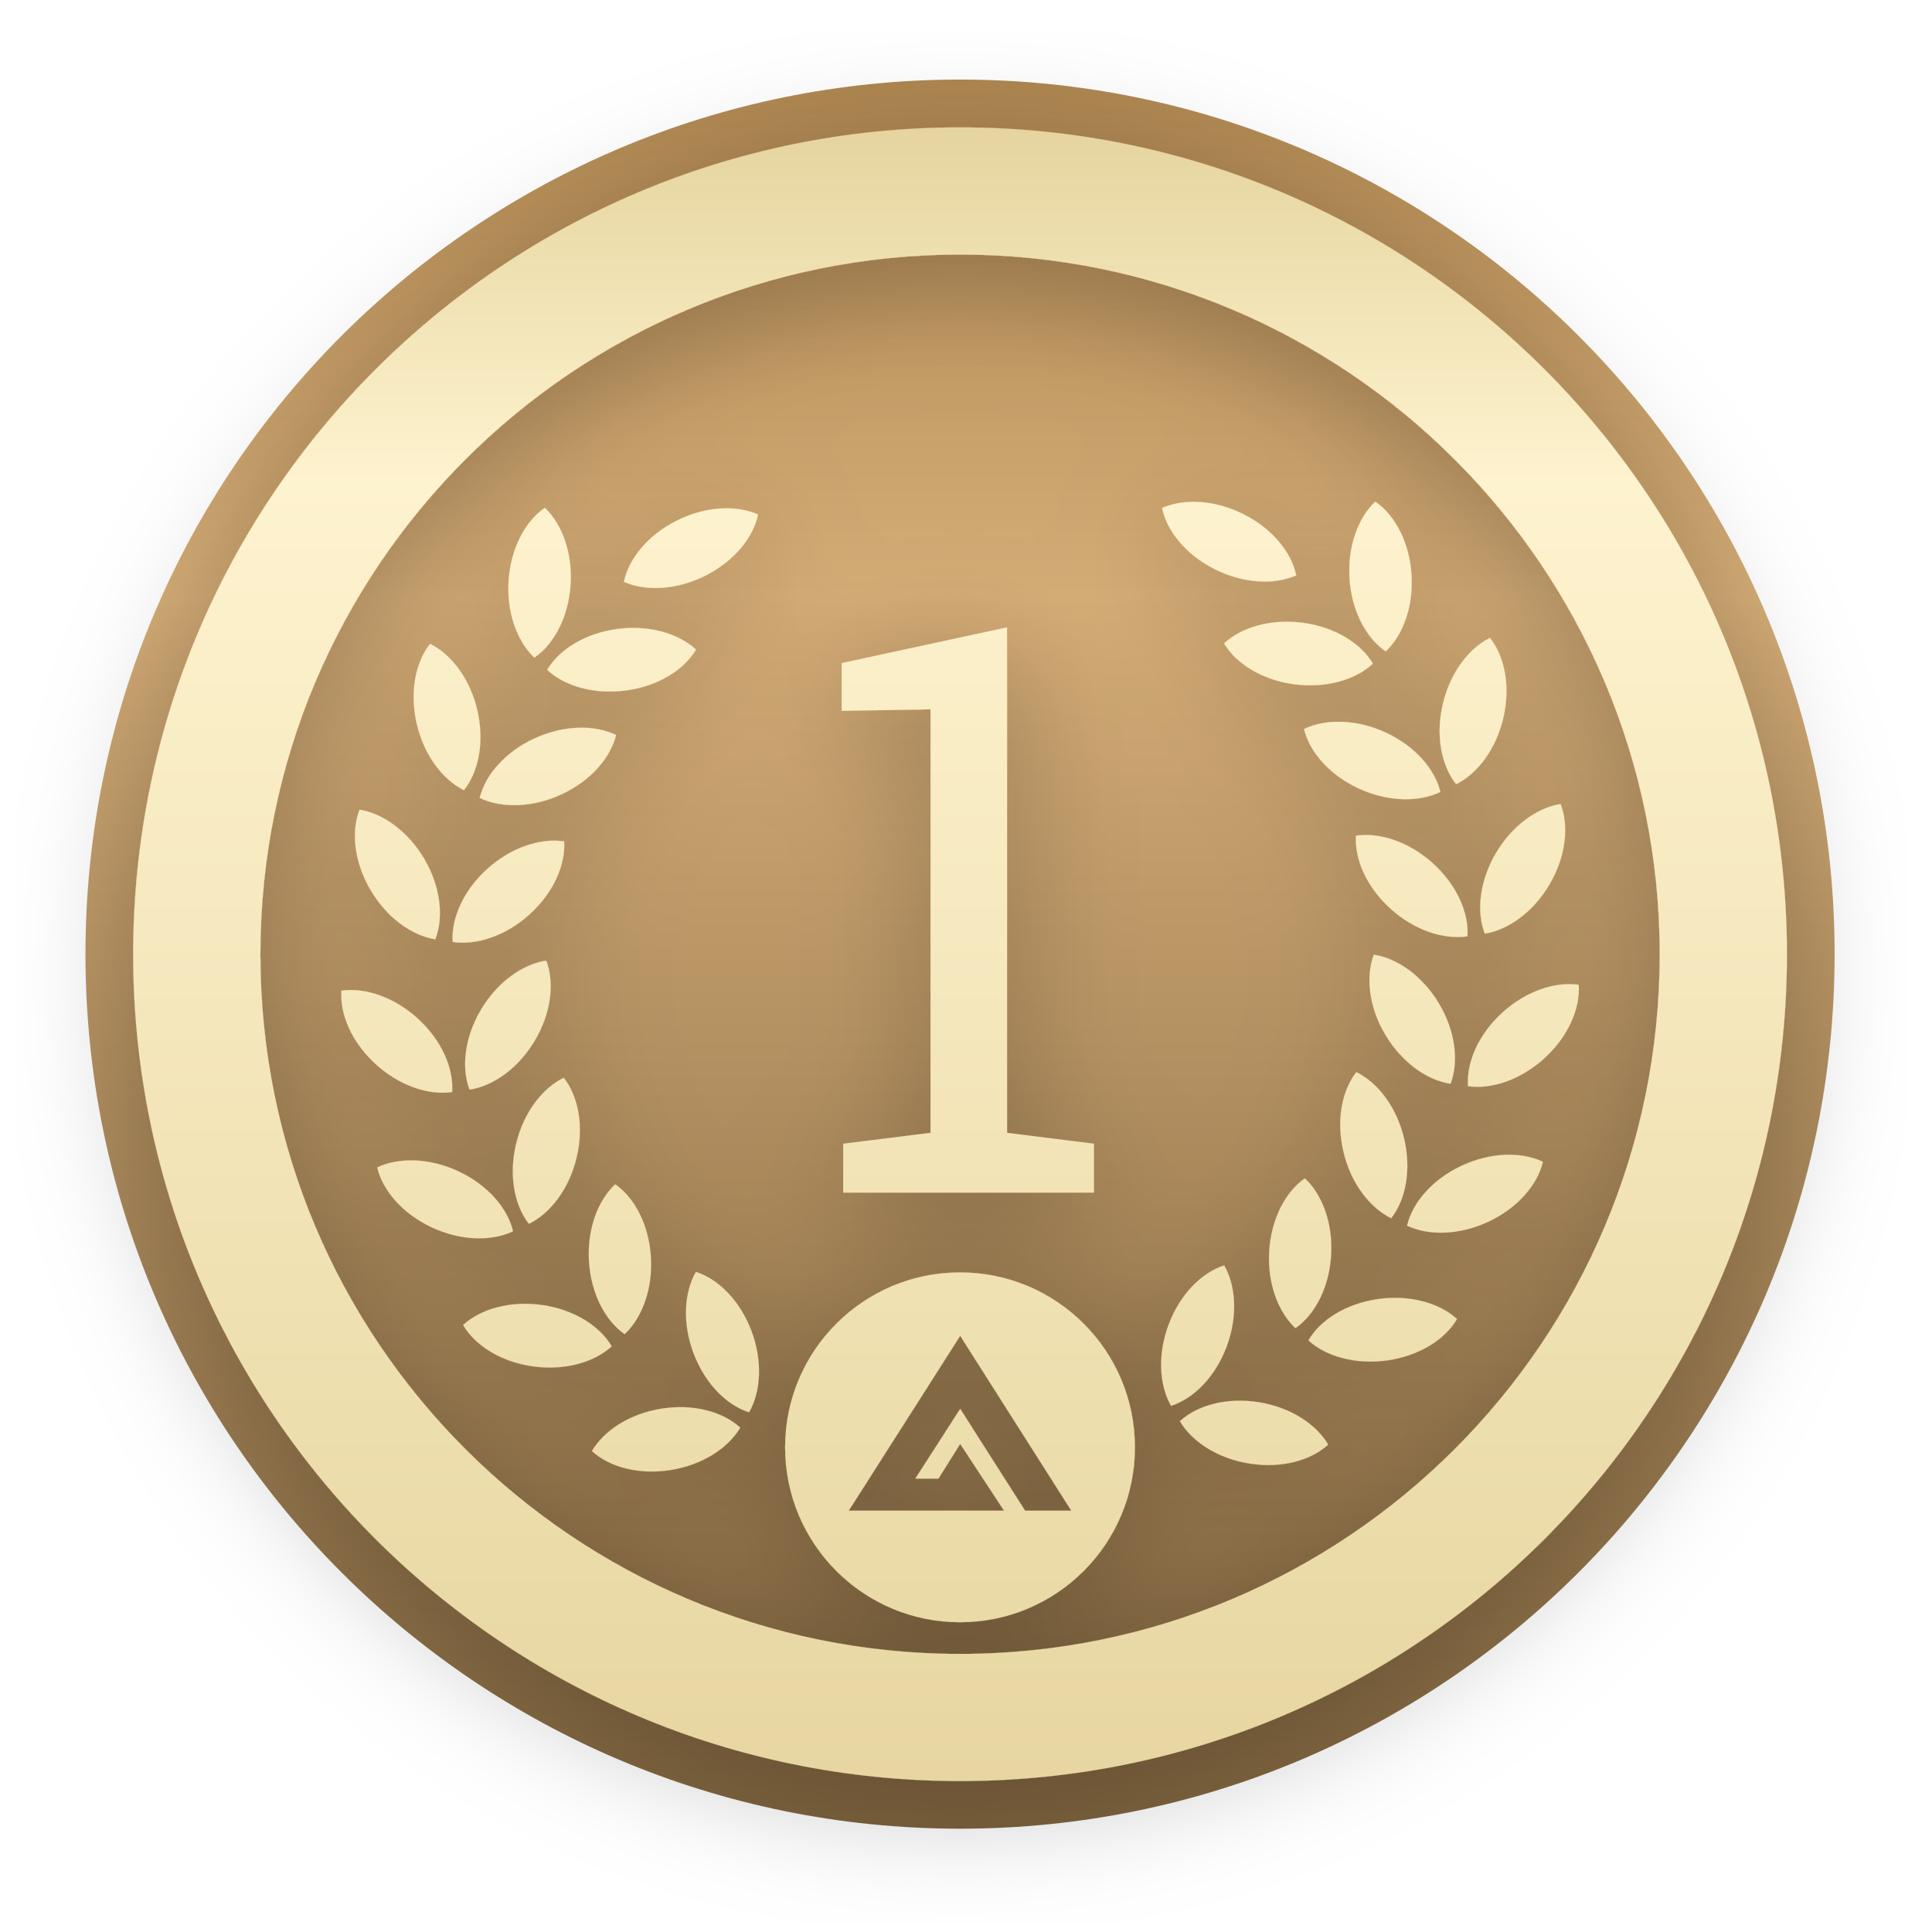
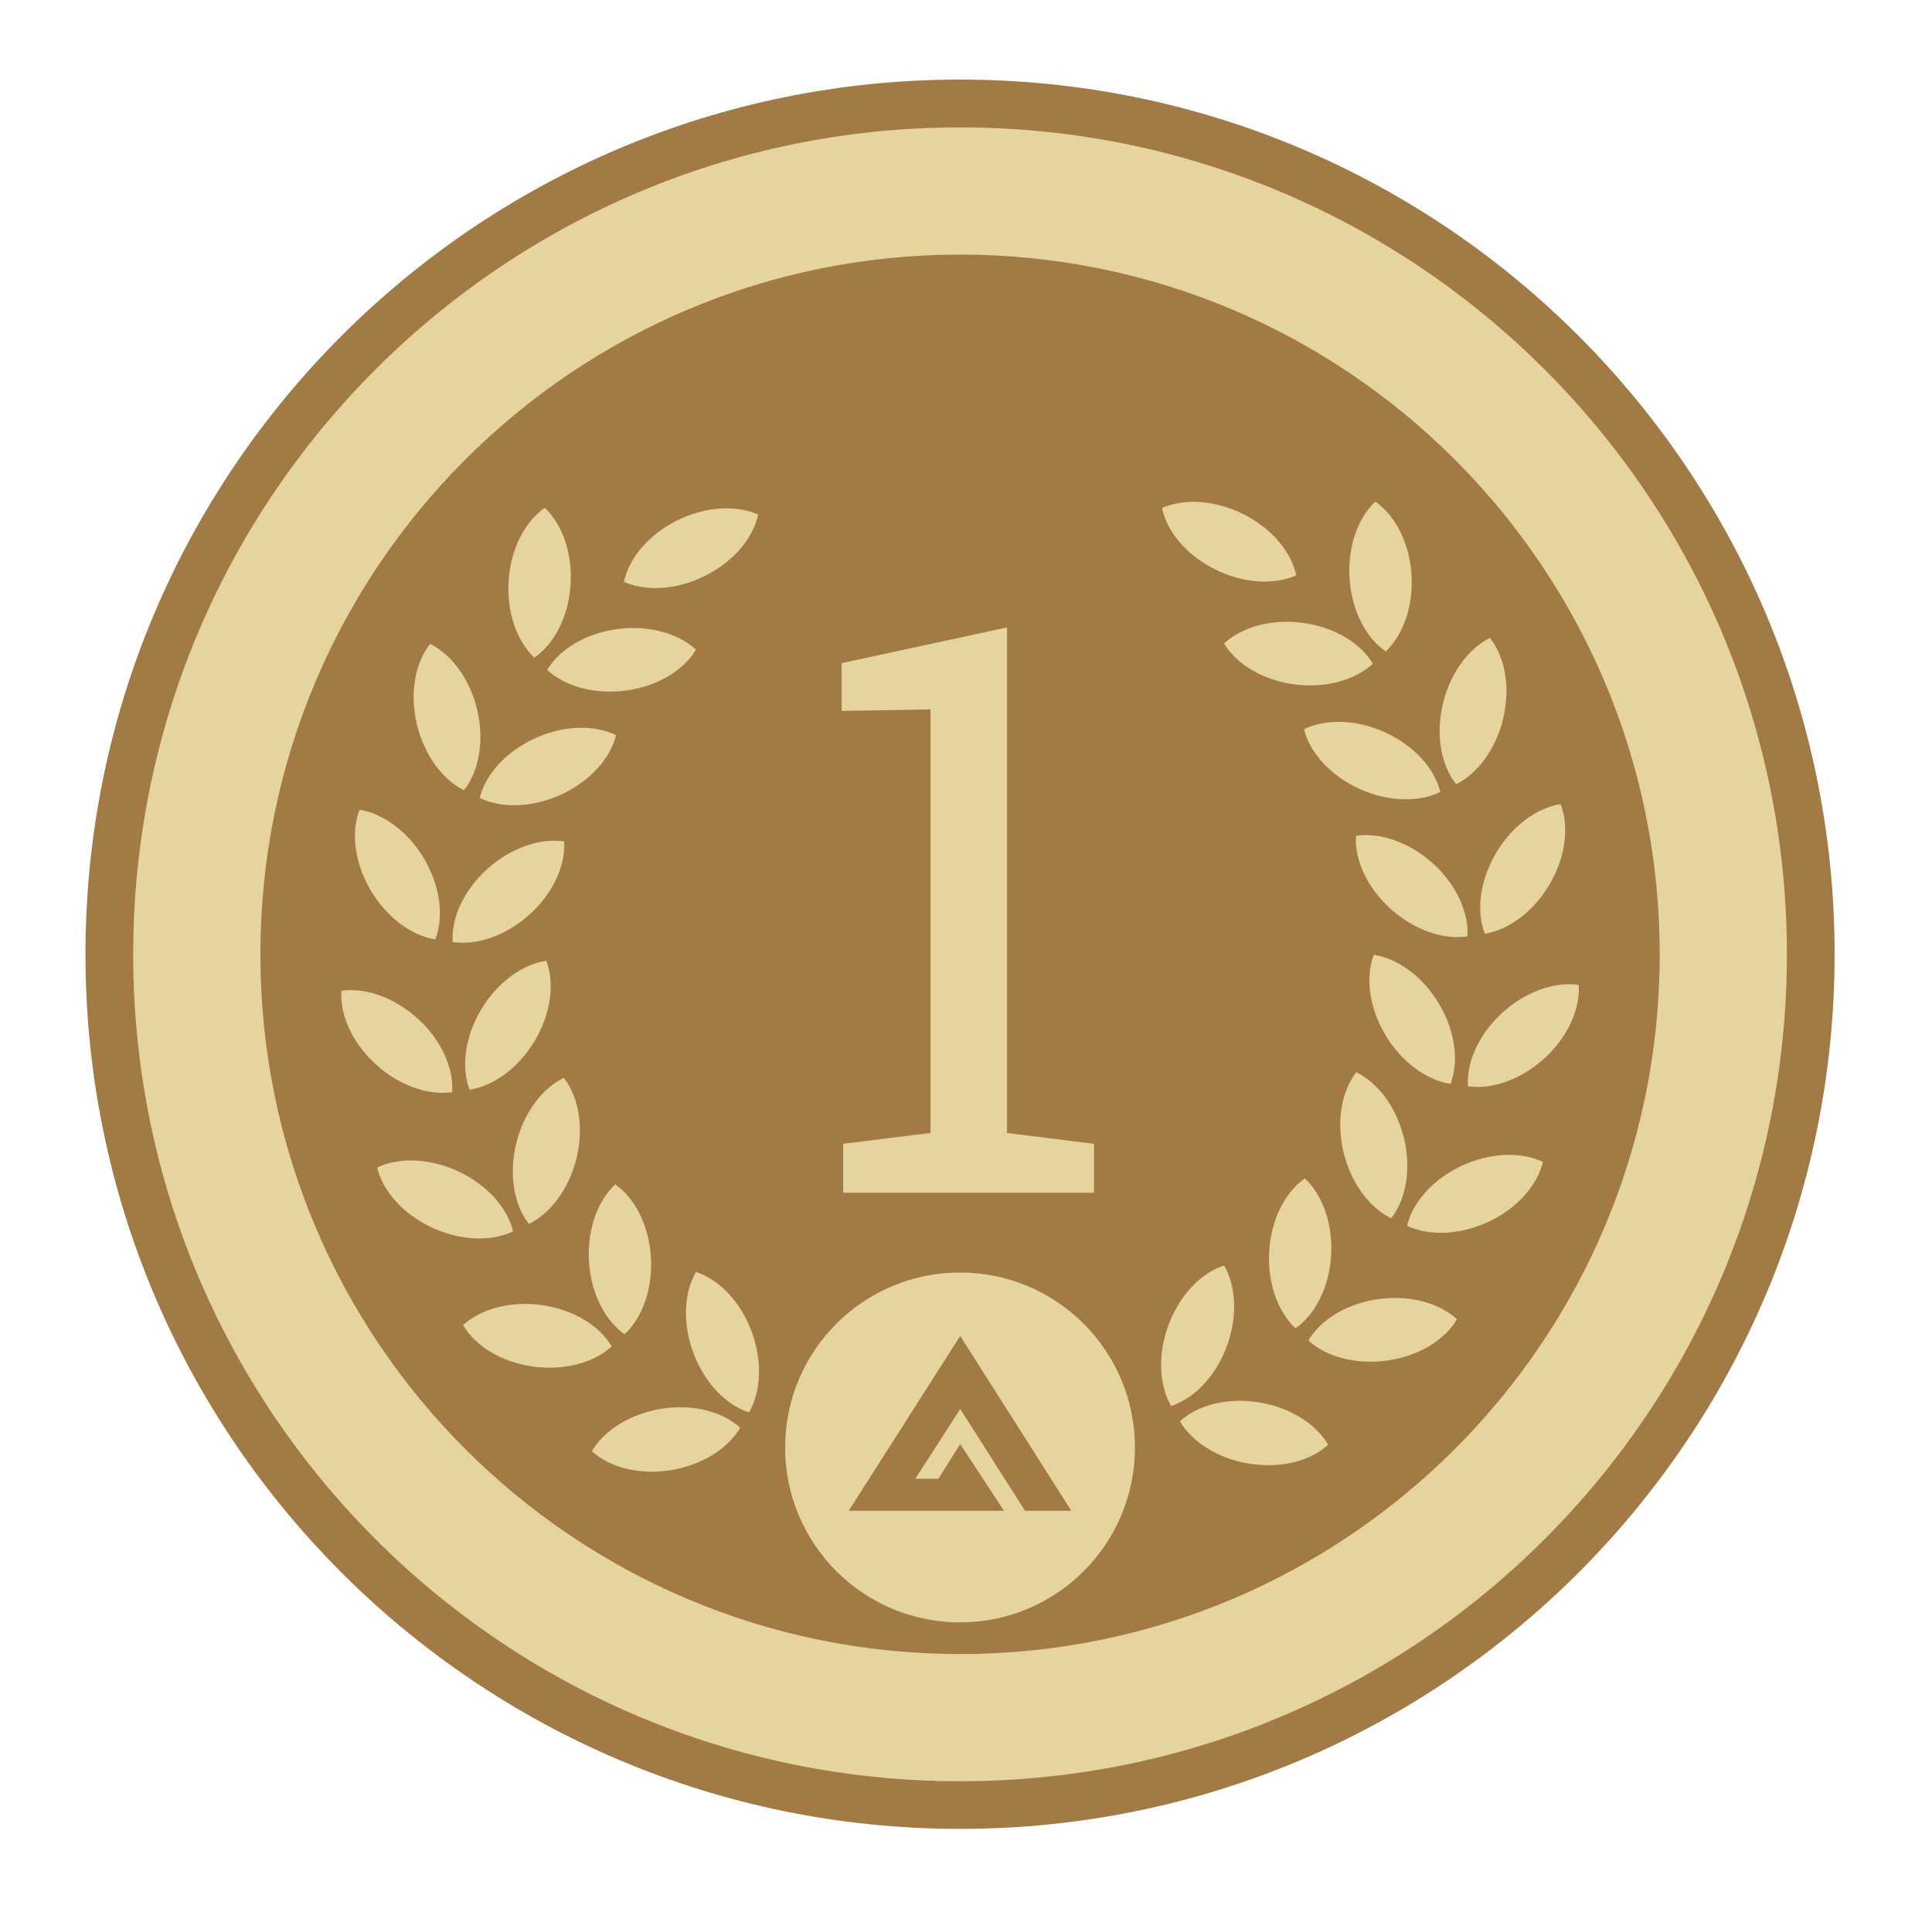
- <svg xmlns="http://www.w3.org/2000/svg" width="81" height="81" viewBox="0 0 81 81" fill="none">
-   <path d="M76.917 40.003C76.917 60.253 60.501 76.669 40.25 76.669C20 76.669 3.583 60.253 3.583 40.003C3.583 19.752 20 3.336 40.25 3.336C60.501 3.336 76.917 19.752 76.917 40.003Z" fill="url(#paint0_linear_6308_50577)" />
-   <g filter="url(#filter0_d_6308_50577)">
-     <path fill-rule="evenodd" clip-rule="evenodd" d="M40.251 74.673C59.397 74.673 74.917 59.152 74.917 40.007C74.917 20.861 59.397 5.34 40.251 5.34C21.105 5.34 5.584 20.861 5.584 40.007C5.584 59.152 21.105 74.673 40.251 74.673ZM69.584 40.007C69.584 56.207 56.451 69.34 40.251 69.34C24.05 69.34 10.917 56.207 10.917 40.007C10.917 23.806 24.05 10.673 40.251 10.673C56.451 10.673 69.584 23.806 69.584 40.007ZM57.658 21.03C58.477 21.591 59.081 22.718 59.175 24.06C59.269 25.402 58.83 26.617 58.099 27.31C57.279 26.749 56.676 25.621 56.582 24.28C56.488 22.938 56.927 21.722 57.658 21.03ZM62.466 26.743C63.085 27.52 63.333 28.774 63.031 30.085C62.728 31.395 61.953 32.429 61.051 32.878C60.432 32.102 60.184 30.847 60.487 29.536C60.789 28.226 61.565 27.192 62.466 26.743ZM65.427 33.708C65.788 34.633 65.651 35.905 64.972 37.066C64.294 38.227 63.246 38.984 62.252 39.144C61.892 38.219 62.028 36.948 62.707 35.786C63.385 34.625 64.433 33.868 65.427 33.708ZM58.079 43.38C57.391 42.224 57.245 40.953 57.598 40.026C58.593 40.178 59.647 40.927 60.334 42.083C61.022 43.239 61.168 44.509 60.815 45.437C59.82 45.285 58.766 44.536 58.079 43.38ZM66.188 41.286C66.258 42.276 65.751 43.45 64.76 44.359C63.768 45.268 62.543 45.68 61.546 45.539C61.476 44.549 61.982 43.375 62.974 42.466C63.966 41.558 65.191 41.145 66.188 41.286ZM56.326 48.295C56.014 46.986 56.252 45.73 56.865 44.949C57.77 45.391 58.553 46.419 58.866 47.727C59.178 49.036 58.94 50.292 58.326 51.073C57.421 50.631 56.638 49.603 56.326 48.295ZM64.689 48.708C64.461 49.674 63.628 50.644 62.411 51.216C61.194 51.788 59.901 51.818 58.992 51.386C59.219 50.42 60.052 49.45 61.27 48.878C62.487 48.306 63.779 48.276 64.689 48.708ZM53.213 52.442C53.297 51.099 53.892 49.968 54.707 49.401C55.443 50.088 55.891 51.3 55.807 52.642C55.723 53.985 55.128 55.117 54.313 55.684C53.577 54.996 53.129 53.784 53.213 52.442ZM49.001 55.518C49.477 54.26 50.379 53.354 51.325 53.052C51.826 53.925 51.897 55.216 51.421 56.474C50.945 57.732 50.042 58.638 49.097 58.94C48.596 58.066 48.525 56.776 49.001 55.518ZM52.393 61.362C53.722 61.572 54.956 61.237 55.686 60.565C55.176 59.697 54.09 58.996 52.761 58.786C51.433 58.577 50.199 58.912 49.468 59.584C49.979 60.452 51.065 61.153 52.393 61.362ZM61.086 55.301C60.586 56.159 59.505 56.843 58.174 57.034C56.843 57.225 55.599 56.875 54.855 56.196C55.355 55.339 56.435 54.655 57.767 54.464C59.098 54.273 60.343 54.623 61.086 55.301ZM58.301 38.1C57.302 37.199 56.786 36.029 56.849 35.038C57.845 34.889 59.073 35.293 60.072 36.194C61.07 37.095 61.586 38.265 61.523 39.255C60.527 39.404 59.299 39.001 58.301 38.1ZM56.968 33.058C55.747 32.494 54.906 31.531 54.672 30.566C55.578 30.128 56.871 30.148 58.092 30.711C59.313 31.274 60.154 32.238 60.388 33.202C59.482 33.641 58.19 33.621 56.968 33.058ZM54.246 28.686C52.913 28.504 51.828 27.828 51.321 26.975C52.06 26.29 53.302 25.931 54.634 26.113C55.967 26.294 57.053 26.97 57.559 27.824C56.82 28.508 55.578 28.867 54.246 28.686ZM50.93 23.864C49.728 23.261 48.919 22.27 48.717 21.298C49.637 20.89 50.928 20.952 52.13 21.555C53.333 22.159 54.141 23.149 54.344 24.121C53.423 24.529 52.132 24.467 50.93 23.864ZM22.843 21.29C22.024 21.852 21.42 22.979 21.326 24.321C21.232 25.662 21.672 26.878 22.403 27.57C23.222 27.009 23.825 25.882 23.919 24.54C24.013 23.198 23.574 21.983 22.843 21.29ZM18.034 26.993C17.415 27.769 17.168 29.024 17.47 30.334C17.773 31.645 18.548 32.679 19.45 33.127C20.069 32.351 20.316 31.097 20.014 29.786C19.711 28.476 18.936 27.442 18.034 26.993ZM15.074 33.945C14.714 34.87 14.85 36.141 15.529 37.303C16.207 38.464 17.255 39.221 18.25 39.381C18.61 38.456 18.473 37.184 17.795 36.023C17.116 34.862 16.068 34.105 15.074 33.945ZM22.423 43.627C23.11 42.471 23.257 41.201 22.903 40.273C21.908 40.425 20.854 41.174 20.167 42.33C19.48 43.486 19.333 44.757 19.686 45.684C20.681 45.532 21.735 44.783 22.423 43.627ZM14.314 41.534C14.243 42.524 14.75 43.698 15.742 44.606C16.733 45.515 17.958 45.928 18.955 45.786C19.026 44.796 18.519 43.622 17.527 42.714C16.535 41.805 15.311 41.392 14.314 41.534ZM24.175 48.531C24.488 47.222 24.25 45.966 23.636 45.185C22.731 45.627 21.948 46.655 21.636 47.964C21.324 49.272 21.562 50.528 22.175 51.309C23.08 50.867 23.863 49.839 24.175 48.531ZM15.813 48.944C16.04 49.91 16.874 50.88 18.091 51.452C19.308 52.025 20.6 52.054 21.51 51.622C21.283 50.656 20.449 49.686 19.232 49.114C18.015 48.541 16.723 48.512 15.813 48.944ZM27.289 52.692C27.204 51.349 26.609 50.218 25.794 49.651C25.058 50.338 24.61 51.55 24.694 52.892C24.779 54.235 25.374 55.367 26.189 55.934C26.925 55.246 27.373 54.034 27.289 52.692ZM31.501 55.789C31.024 54.531 30.122 53.625 29.176 53.323C28.675 54.196 28.605 55.487 29.081 56.745C29.557 58.003 30.459 58.909 31.405 59.211C31.906 58.337 31.977 57.047 31.501 55.789ZM28.108 61.633C26.78 61.843 25.546 61.508 24.815 60.836C25.326 59.968 26.412 59.267 27.74 59.057C29.069 58.848 30.303 59.183 31.034 59.855C30.523 60.722 29.437 61.424 28.108 61.633ZM19.415 55.551C19.915 56.409 20.995 57.093 22.327 57.284C23.658 57.475 24.902 57.125 25.646 56.446C25.146 55.589 24.065 54.905 22.734 54.714C21.402 54.523 20.158 54.872 19.415 55.551ZM22.201 38.337C23.199 37.436 23.715 36.266 23.652 35.275C22.657 35.126 21.428 35.529 20.43 36.43C19.431 37.331 18.915 38.501 18.978 39.492C19.974 39.641 21.202 39.238 22.201 38.337ZM23.532 33.307C24.754 32.744 25.594 31.78 25.829 30.816C24.922 30.377 23.63 30.397 22.409 30.96C21.187 31.523 20.347 32.487 20.112 33.452C21.019 33.89 22.311 33.87 23.532 33.307ZM26.256 28.946C27.588 28.765 28.674 28.089 29.18 27.235C28.441 26.551 27.2 26.192 25.867 26.373C24.534 26.555 23.449 27.231 22.942 28.084C23.681 28.769 24.923 29.128 26.256 28.946ZM29.572 24.135C30.774 23.532 31.582 22.541 31.785 21.57C30.865 21.161 29.574 21.224 28.372 21.827C27.169 22.43 26.361 23.421 26.158 24.392C27.079 24.801 28.37 24.738 29.572 24.135ZM35.351 47.95V50.001H45.866V47.95L42.22 47.495V26.303L35.286 27.801V29.803L39.013 29.738V47.495L35.351 47.95ZM40.25 68.013C44.3 68.013 47.583 64.73 47.583 60.68C47.583 56.63 44.3 53.346 40.25 53.346C36.2 53.346 32.916 56.63 32.916 60.68C32.916 64.73 36.2 68.013 40.25 68.013ZM40.257 56.003L44.916 63.336L42.977 63.336L40.258 59.067L38.376 61.991H39.345L40.257 60.537L42.095 63.336H35.583L40.257 56.003Z" fill="url(#paint1_linear_6308_50577)" />
-   </g>
-   <defs>
-     <filter id="filter0_d_6308_50577" x="0.584" y="1.34" width="79.334" height="79.332" filterUnits="userSpaceOnUse" color-interpolation-filters="sRGB">
-       <feFlood flood-opacity="0" result="BackgroundImageFix" />
-       <feColorMatrix in="SourceAlpha" type="matrix" values="0 0 0 0 0 0 0 0 0 0 0 0 0 0 0 0 0 0 127 0" result="hardAlpha" />
-       <feOffset dy="1" />
-       <feGaussianBlur stdDeviation="2.5" />
-       <feComposite in2="hardAlpha" operator="out" />
-       <feColorMatrix type="matrix" values="0 0 0 0 0 0 0 0 0 0 0 0 0 0 0 0 0 0 0.25 0" />
-       <feBlend mode="overlay" in2="BackgroundImageFix" result="effect1_dropShadow_6308_50577" />
-       <feBlend mode="normal" in="SourceGraphic" in2="effect1_dropShadow_6308_50577" result="shape" />
-     </filter>
-     <linearGradient id="paint0_linear_6308_50577" x1="40.25" y1="3.336" x2="40.25" y2="76.669" gradientUnits="userSpaceOnUse">
-       <stop stop-color="#CC9F62" />
-       <stop offset="0" stop-color="#AF8751" />
-       <stop offset="0.295" stop-color="#D4AC76" />
-       <stop offset="1" stop-color="#7E633E" />
-     </linearGradient>
-     <linearGradient id="paint1_linear_6308_50577" x1="40.251" y1="5.34" x2="40.251" y2="74.673" gradientUnits="userSpaceOnUse">
-       <stop stop-color="#E5D49E" />
-       <stop offset="0.214" stop-color="#FEF3CF" />
-       <stop offset="1" stop-color="#E7D6A1" />
-     </linearGradient>
-   </defs>
+ <svg xmlns="http://www.w3.org/2000/svg" width="81" height="80" viewBox="0 0 81 80" fill="none">
+   <path d="M76.917 40.003C76.917 60.253 60.501 76.669 40.25 76.669C20 76.669 3.583 60.253 3.583 40.003C3.583 19.752 20 3.336 40.25 3.336C60.501 3.336 76.917 19.752 76.917 40.003Z" fill="#A27A44" />
+   <path fill-rule="evenodd" clip-rule="evenodd" d="M40.251 74.673C59.397 74.673 74.917 59.152 74.917 40.007C74.917 20.861 59.397 5.34 40.251 5.34C21.105 5.34 5.584 20.861 5.584 40.007C5.584 59.152 21.105 74.673 40.251 74.673ZM69.584 40.007C69.584 56.207 56.451 69.34 40.251 69.34C24.05 69.34 10.917 56.207 10.917 40.007C10.917 23.806 24.05 10.673 40.251 10.673C56.451 10.673 69.584 23.806 69.584 40.007ZM57.658 21.03C58.477 21.591 59.081 22.718 59.175 24.06C59.269 25.402 58.83 26.617 58.099 27.31C57.279 26.749 56.676 25.621 56.582 24.28C56.488 22.938 56.927 21.722 57.658 21.03ZM62.466 26.743C63.085 27.52 63.333 28.774 63.031 30.085C62.728 31.395 61.953 32.429 61.051 32.878C60.432 32.102 60.184 30.847 60.487 29.536C60.789 28.226 61.565 27.192 62.466 26.743ZM65.427 33.708C65.788 34.633 65.651 35.905 64.972 37.066C64.294 38.227 63.246 38.984 62.252 39.144C61.892 38.219 62.028 36.948 62.707 35.786C63.385 34.625 64.433 33.868 65.427 33.708ZM58.079 43.38C57.391 42.224 57.245 40.953 57.598 40.026C58.593 40.178 59.647 40.927 60.334 42.083C61.022 43.239 61.168 44.509 60.815 45.437C59.82 45.285 58.766 44.536 58.079 43.38ZM66.188 41.286C66.258 42.276 65.751 43.45 64.76 44.359C63.768 45.268 62.543 45.68 61.546 45.539C61.476 44.549 61.982 43.375 62.974 42.466C63.966 41.558 65.191 41.145 66.188 41.286ZM56.326 48.295C56.014 46.986 56.252 45.73 56.865 44.949C57.77 45.391 58.553 46.419 58.866 47.727C59.178 49.036 58.94 50.292 58.326 51.073C57.421 50.631 56.638 49.603 56.326 48.295ZM64.689 48.708C64.461 49.674 63.628 50.644 62.411 51.216C61.194 51.788 59.901 51.818 58.992 51.386C59.219 50.42 60.052 49.45 61.27 48.878C62.487 48.306 63.779 48.276 64.689 48.708ZM53.213 52.442C53.297 51.099 53.892 49.968 54.707 49.401C55.443 50.088 55.891 51.3 55.807 52.642C55.723 53.985 55.128 55.117 54.313 55.684C53.577 54.996 53.129 53.784 53.213 52.442ZM49.001 55.518C49.477 54.26 50.379 53.354 51.325 53.052C51.826 53.925 51.897 55.216 51.421 56.474C50.945 57.732 50.042 58.638 49.097 58.94C48.596 58.066 48.525 56.776 49.001 55.518ZM52.393 61.362C53.722 61.572 54.956 61.237 55.686 60.565C55.176 59.697 54.09 58.996 52.761 58.786C51.433 58.577 50.199 58.912 49.468 59.584C49.979 60.452 51.065 61.153 52.393 61.362ZM61.086 55.301C60.586 56.159 59.505 56.843 58.174 57.034C56.843 57.225 55.599 56.875 54.855 56.196C55.355 55.339 56.435 54.655 57.767 54.464C59.098 54.273 60.343 54.623 61.086 55.301ZM58.301 38.1C57.302 37.199 56.786 36.029 56.849 35.038C57.845 34.889 59.073 35.293 60.072 36.194C61.07 37.095 61.586 38.265 61.523 39.255C60.527 39.404 59.299 39.001 58.301 38.1ZM56.968 33.058C55.747 32.494 54.906 31.531 54.672 30.566C55.578 30.128 56.871 30.148 58.092 30.711C59.313 31.274 60.154 32.238 60.388 33.202C59.482 33.641 58.19 33.621 56.968 33.058ZM54.246 28.686C52.913 28.504 51.828 27.828 51.321 26.975C52.06 26.29 53.302 25.931 54.634 26.113C55.967 26.294 57.053 26.97 57.559 27.824C56.82 28.508 55.578 28.867 54.246 28.686ZM50.93 23.864C49.728 23.261 48.919 22.27 48.717 21.298C49.637 20.89 50.928 20.952 52.13 21.555C53.333 22.159 54.141 23.149 54.344 24.121C53.423 24.529 52.132 24.467 50.93 23.864ZM22.843 21.29C22.024 21.852 21.42 22.979 21.326 24.321C21.232 25.662 21.672 26.878 22.403 27.57C23.222 27.009 23.825 25.882 23.919 24.54C24.013 23.198 23.574 21.983 22.843 21.29ZM18.034 26.993C17.415 27.769 17.168 29.024 17.47 30.334C17.773 31.645 18.548 32.679 19.45 33.127C20.069 32.351 20.316 31.097 20.014 29.786C19.711 28.476 18.936 27.442 18.034 26.993ZM15.074 33.945C14.714 34.87 14.85 36.141 15.529 37.303C16.207 38.464 17.255 39.221 18.25 39.381C18.61 38.456 18.473 37.184 17.795 36.023C17.116 34.862 16.068 34.105 15.074 33.945ZM22.423 43.627C23.11 42.471 23.257 41.201 22.903 40.273C21.908 40.425 20.854 41.174 20.167 42.33C19.48 43.486 19.333 44.757 19.686 45.684C20.681 45.532 21.735 44.783 22.423 43.627ZM14.314 41.534C14.243 42.524 14.75 43.698 15.742 44.606C16.733 45.515 17.958 45.928 18.955 45.786C19.026 44.796 18.519 43.622 17.527 42.714C16.535 41.805 15.311 41.392 14.314 41.534ZM24.175 48.531C24.488 47.222 24.25 45.966 23.636 45.185C22.731 45.627 21.948 46.655 21.636 47.964C21.324 49.272 21.562 50.528 22.175 51.309C23.08 50.867 23.863 49.839 24.175 48.531ZM15.813 48.944C16.04 49.91 16.874 50.88 18.091 51.452C19.308 52.025 20.6 52.054 21.51 51.622C21.283 50.656 20.449 49.686 19.232 49.114C18.015 48.541 16.723 48.512 15.813 48.944ZM27.289 52.692C27.204 51.349 26.609 50.218 25.794 49.651C25.058 50.338 24.61 51.55 24.694 52.892C24.779 54.235 25.374 55.367 26.189 55.934C26.925 55.246 27.373 54.034 27.289 52.692ZM31.501 55.789C31.024 54.531 30.122 53.625 29.176 53.323C28.675 54.196 28.605 55.487 29.081 56.745C29.557 58.003 30.459 58.909 31.405 59.211C31.906 58.337 31.977 57.047 31.501 55.789ZM28.108 61.633C26.78 61.843 25.546 61.508 24.815 60.836C25.326 59.968 26.412 59.267 27.74 59.057C29.069 58.848 30.303 59.183 31.034 59.855C30.523 60.722 29.437 61.424 28.108 61.633ZM19.415 55.551C19.915 56.409 20.995 57.093 22.327 57.284C23.658 57.475 24.902 57.125 25.646 56.446C25.146 55.589 24.065 54.905 22.734 54.714C21.402 54.523 20.158 54.872 19.415 55.551ZM22.201 38.337C23.199 37.436 23.715 36.266 23.652 35.275C22.657 35.126 21.428 35.529 20.43 36.43C19.431 37.331 18.915 38.501 18.978 39.492C19.974 39.641 21.202 39.238 22.201 38.337ZM23.532 33.307C24.754 32.744 25.594 31.78 25.829 30.816C24.922 30.377 23.63 30.397 22.409 30.96C21.187 31.523 20.347 32.487 20.112 33.452C21.019 33.89 22.311 33.87 23.532 33.307ZM26.256 28.946C27.588 28.765 28.674 28.089 29.18 27.235C28.441 26.551 27.2 26.192 25.867 26.373C24.534 26.555 23.449 27.231 22.942 28.084C23.681 28.769 24.923 29.128 26.256 28.946ZM29.572 24.135C30.774 23.532 31.582 22.541 31.785 21.57C30.865 21.161 29.574 21.224 28.372 21.827C27.169 22.43 26.361 23.421 26.158 24.392C27.079 24.801 28.37 24.738 29.572 24.135ZM35.351 47.95V50.001H45.866V47.95L42.22 47.495V26.303L35.286 27.801V29.803L39.013 29.738V47.495L35.351 47.95ZM40.25 68.013C44.3 68.013 47.583 64.73 47.583 60.68C47.583 56.63 44.3 53.346 40.25 53.346C36.2 53.346 32.916 56.63 32.916 60.68C32.916 64.73 36.2 68.013 40.25 68.013ZM40.257 56.003L44.916 63.336L42.977 63.336L40.258 59.067L38.376 61.991H39.345L40.257 60.537L42.095 63.336H35.583L40.257 56.003Z" fill="#E5D49E" />
</svg>
